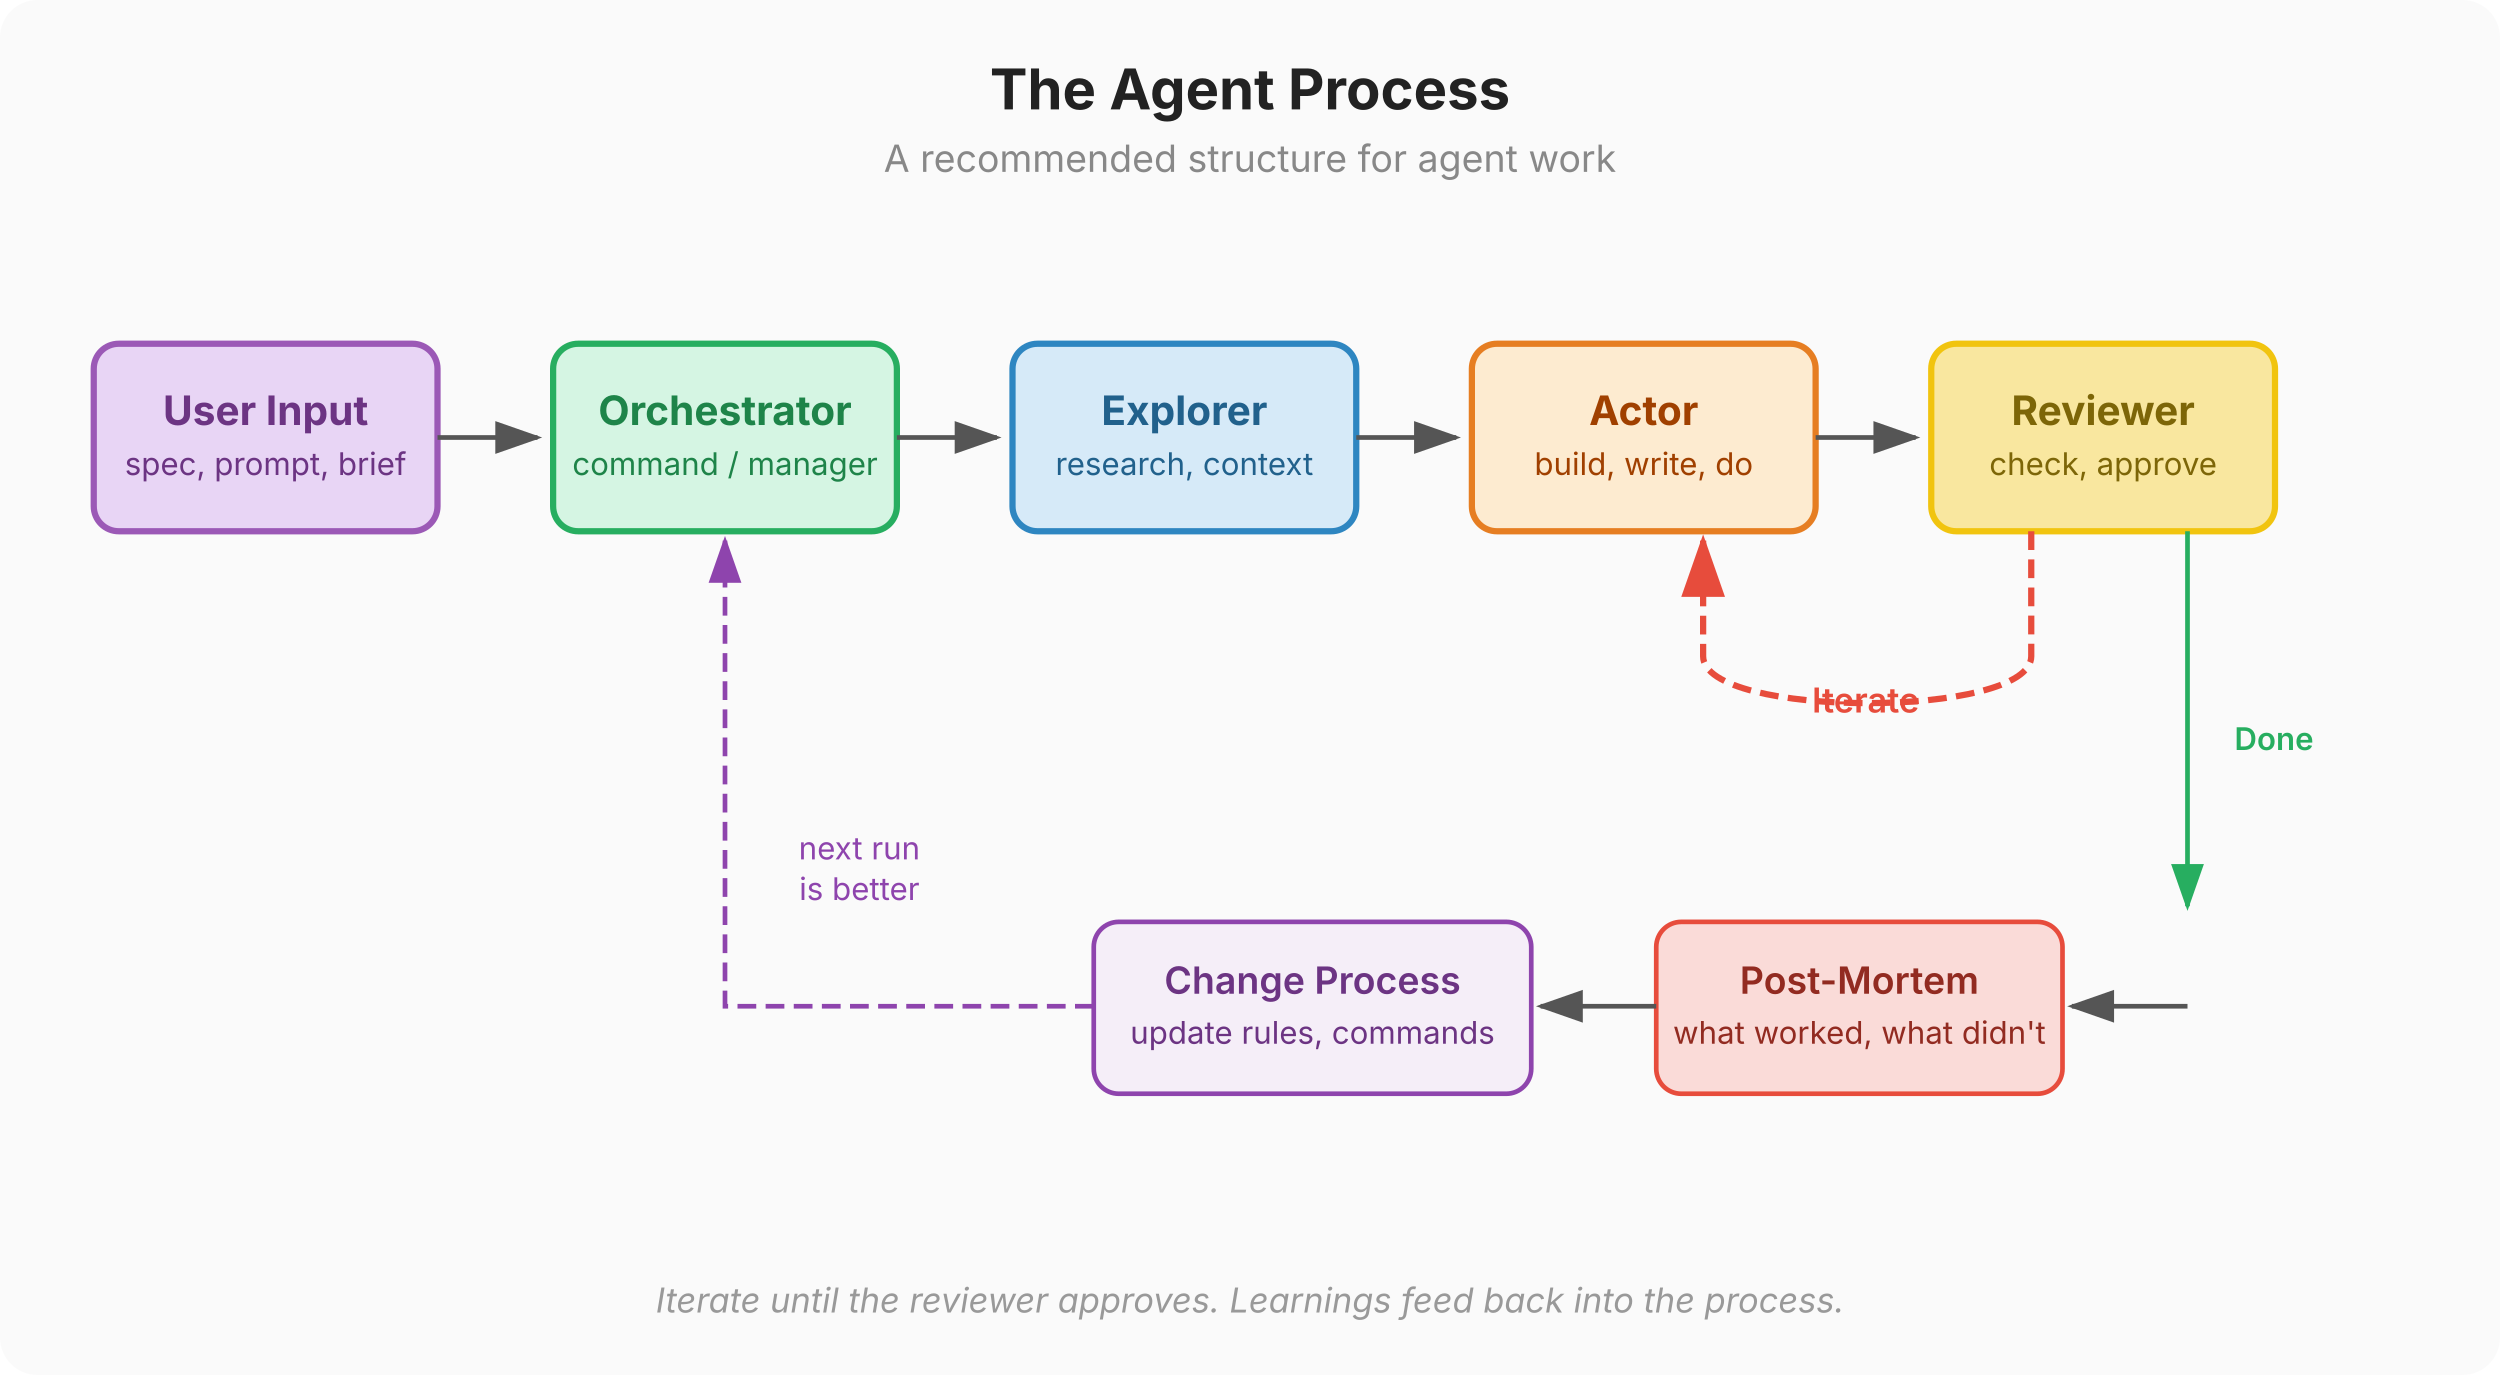
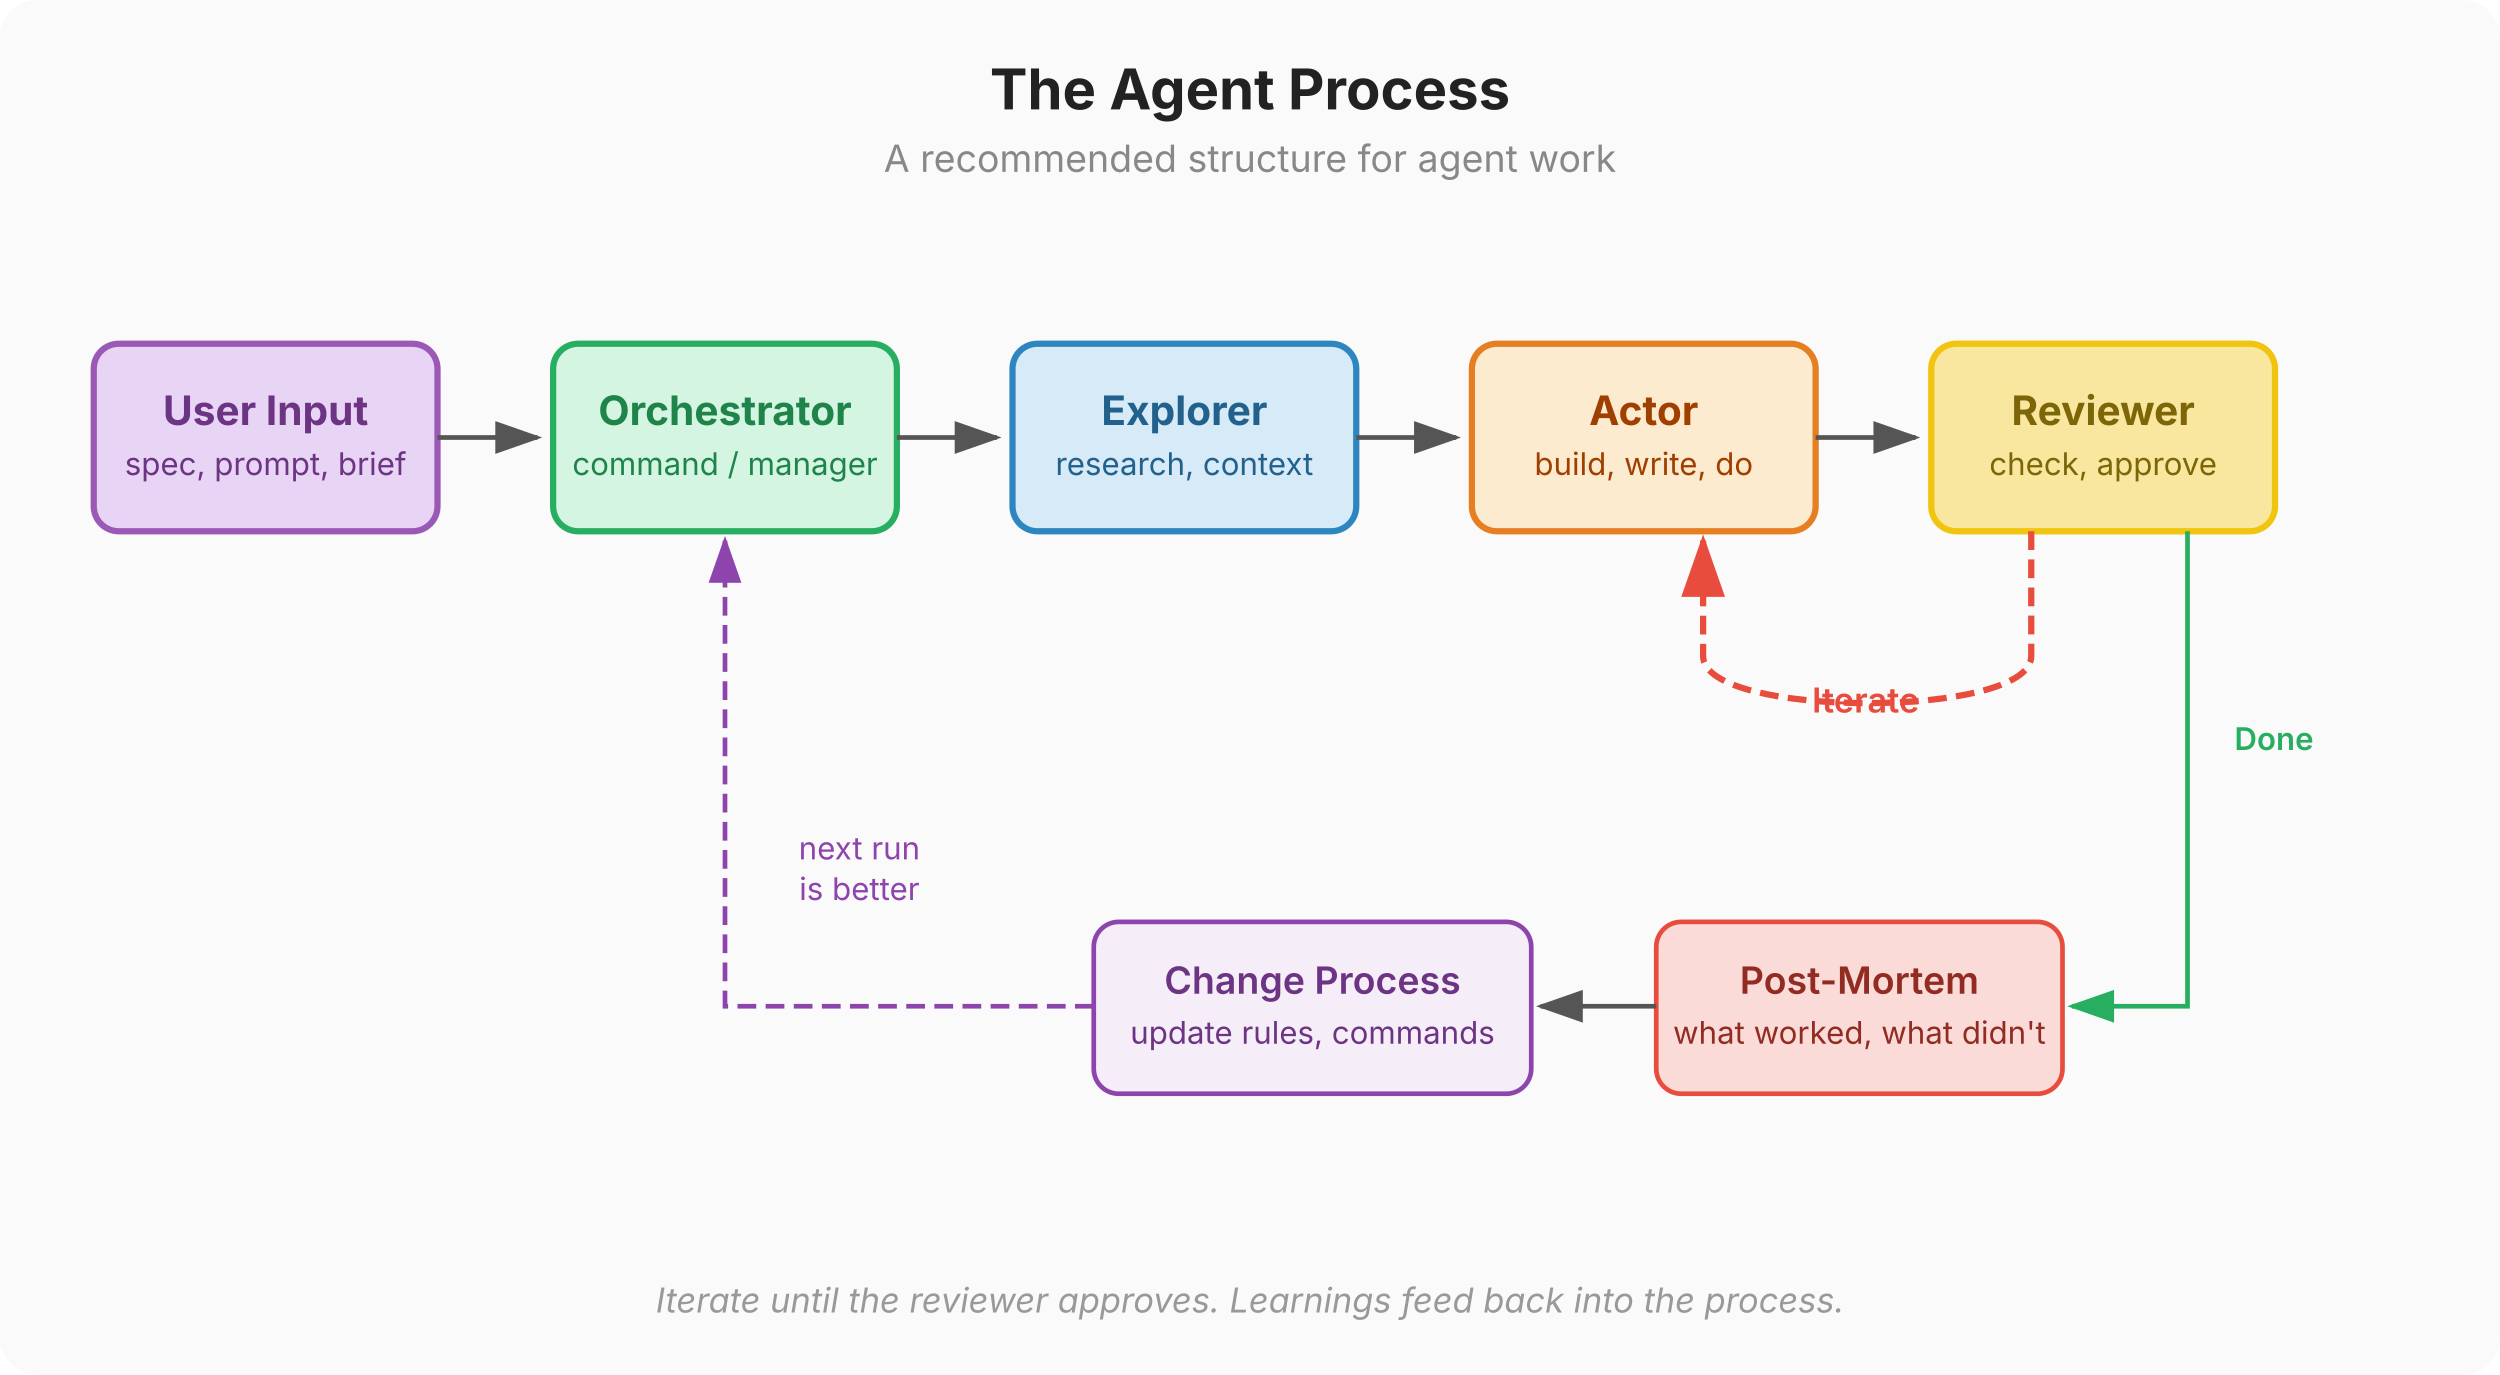
<svg xmlns="http://www.w3.org/2000/svg" viewBox="0 0 800 440" font-family="system-ui, -apple-system, sans-serif">
  <defs>
    <marker id="arrowhead" markerWidth="10" markerHeight="7" refX="9" refY="3.5" orient="auto">
      <polygon points="0 0, 10 3.5, 0 7" fill="#555" />
    </marker>
    <marker id="arrowRed" markerWidth="10" markerHeight="7" refX="9" refY="3.5" orient="auto">
      <polygon points="0 0, 10 3.5, 0 7" fill="#E74C3C" />
    </marker>
    <marker id="arrowGreen" markerWidth="10" markerHeight="7" refX="9" refY="3.5" orient="auto">
      <polygon points="0 0, 10 3.5, 0 7" fill="#27AE60" />
    </marker>
    <marker id="arrowPurple" markerWidth="10" markerHeight="7" refX="9" refY="3.5" orient="auto">
      <polygon points="0 0, 10 3.5, 0 7" fill="#8E44AD" />
    </marker>
  </defs>
  <rect width="800" height="440" fill="#fafafa" rx="12" />
  <text x="400" y="35" text-anchor="middle" font-size="18" font-weight="bold" fill="#222">The Agent Process</text>
  <text x="400" y="55" text-anchor="middle" font-size="12" fill="#888">A recommended structure for agent work</text>
  <rect x="30" y="110" width="110" height="60" rx="8" fill="#E8D5F5" stroke="#9B59B6" stroke-width="2" />
  <text x="85" y="136" text-anchor="middle" font-size="13" font-weight="bold" fill="#6C3483">User Input</text>
  <text x="85" y="152" text-anchor="middle" font-size="10" fill="#6C3483">spec, prompt, brief</text>
  <line x1="140" y1="140" x2="172" y2="140" stroke="#555" stroke-width="1.5" marker-end="url(#arrowhead)" />
  <rect x="177" y="110" width="110" height="60" rx="8" fill="#D5F5E3" stroke="#27AE60" stroke-width="2" />
  <text x="232" y="136" text-anchor="middle" font-size="13" font-weight="bold" fill="#1E8449">Orchestrator</text>
  <text x="232" y="152" text-anchor="middle" font-size="10" fill="#1E8449">command / manager</text>
  <line x1="287" y1="140" x2="319" y2="140" stroke="#555" stroke-width="1.5" marker-end="url(#arrowhead)" />
  <rect x="324" y="110" width="110" height="60" rx="8" fill="#D6EAF8" stroke="#2E86C1" stroke-width="2" />
  <text x="379" y="136" text-anchor="middle" font-size="13" font-weight="bold" fill="#21618C">Explorer</text>
  <text x="379" y="152" text-anchor="middle" font-size="10" fill="#21618C">research, context</text>
  <line x1="434" y1="140" x2="466" y2="140" stroke="#555" stroke-width="1.5" marker-end="url(#arrowhead)" />
  <rect x="471" y="110" width="110" height="60" rx="8" fill="#FDEBD0" stroke="#E67E22" stroke-width="2" />
  <text x="526" y="136" text-anchor="middle" font-size="13" font-weight="bold" fill="#A04000">Actor</text>
  <text x="526" y="152" text-anchor="middle" font-size="10" fill="#A04000">build, write, do</text>
  <line x1="581" y1="140" x2="613" y2="140" stroke="#555" stroke-width="1.5" marker-end="url(#arrowhead)" />
  <rect x="618" y="110" width="110" height="60" rx="8" fill="#F9E79F" stroke="#F1C40F" stroke-width="2" />
  <text x="673" y="136" text-anchor="middle" font-size="13" font-weight="bold" fill="#7D6608">Reviewer</text>
  <text x="673" y="152" text-anchor="middle" font-size="10" fill="#7D6608">check, approve</text>
  <path d="M 650 170 L 650 210 C 650 230, 545 230, 545 210 L 545 173" fill="none" stroke="#E74C3C" stroke-width="2" stroke-dasharray="6,3" marker-end="url(#arrowRed)" />
  <text x="597" y="228" text-anchor="middle" font-size="11" font-weight="600" fill="#E74C3C">Iterate</text>
-   <path d="M 700 170 L 700 290" fill="none" stroke="#27AE60" stroke-width="1.5" marker-end="url(#arrowGreen)" />
+   <path d="M 700 170 L 700 322 L 663 322" fill="none" stroke="#27AE60" stroke-width="1.5" marker-end="url(#arrowGreen)" />
  <text x="715" y="240" font-size="10" fill="#27AE60" font-weight="600">Done</text>
  <rect x="530" y="295" width="130" height="55" rx="8" fill="#FADBD8" stroke="#E74C3C" stroke-width="1.5" />
  <text x="595" y="318" text-anchor="middle" font-size="12" font-weight="600" fill="#922B21">Post-Mortem</text>
  <text x="595" y="334" text-anchor="middle" font-size="10" fill="#922B21">what worked, what didn't</text>
-   <line x1="700" y1="322" x2="663" y2="322" stroke="#555" stroke-width="1.5" marker-end="url(#arrowhead)" />
  <rect x="350" y="295" width="140" height="55" rx="8" fill="#F5EEF8" stroke="#8E44AD" stroke-width="1.5" />
  <text x="420" y="318" text-anchor="middle" font-size="12" font-weight="600" fill="#6C3483">Change Process</text>
  <text x="420" y="334" text-anchor="middle" font-size="10" fill="#6C3483">update rules, commands</text>
  <line x1="530" y1="322" x2="493" y2="322" stroke="#555" stroke-width="1.5" marker-end="url(#arrowhead)" />
  <path d="M 350 322 L 232 322 L 232 173" fill="none" stroke="#8E44AD" stroke-width="1.5" stroke-dasharray="6,3" marker-end="url(#arrowPurple)" />
  <text x="275" y="275" text-anchor="middle" font-size="10" fill="#8E44AD">next run</text>
  <text x="275" y="288" text-anchor="middle" font-size="10" fill="#8E44AD">is better</text>
  <text x="400" y="420" text-anchor="middle" font-size="11" fill="#999" font-style="italic">Iterate until the reviewer approves. Learnings feed back into the process.</text>
</svg>
